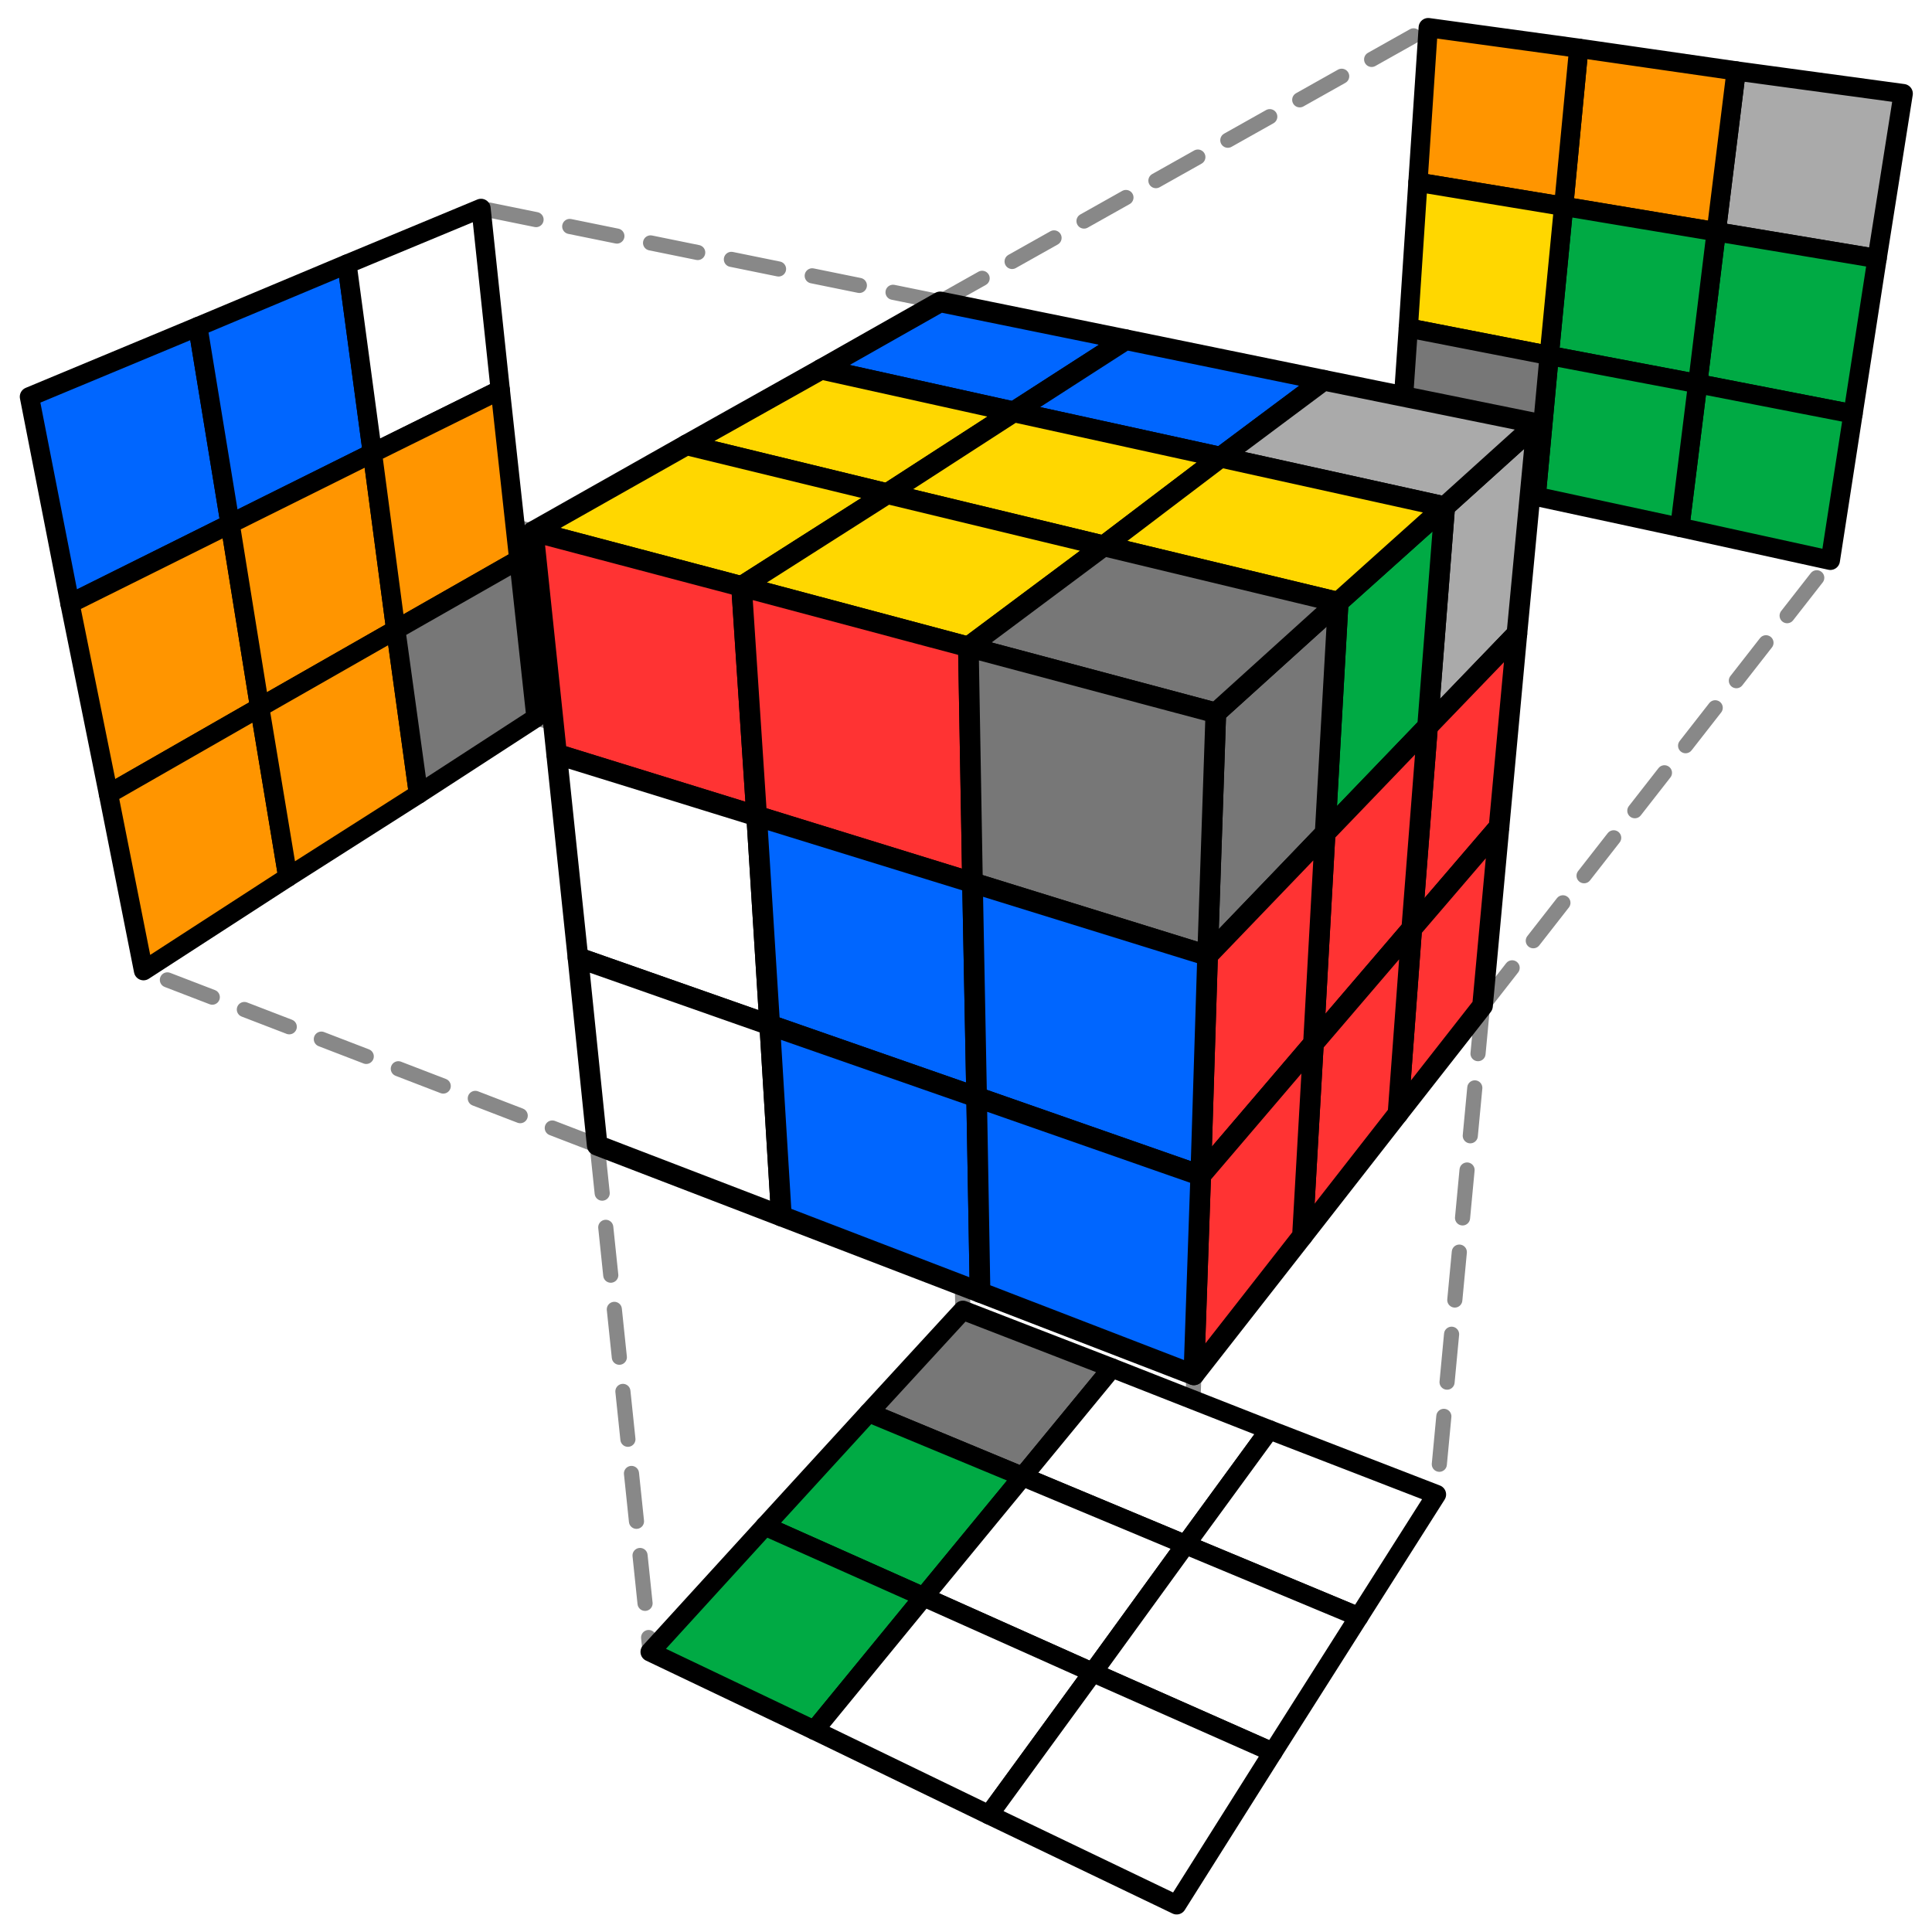
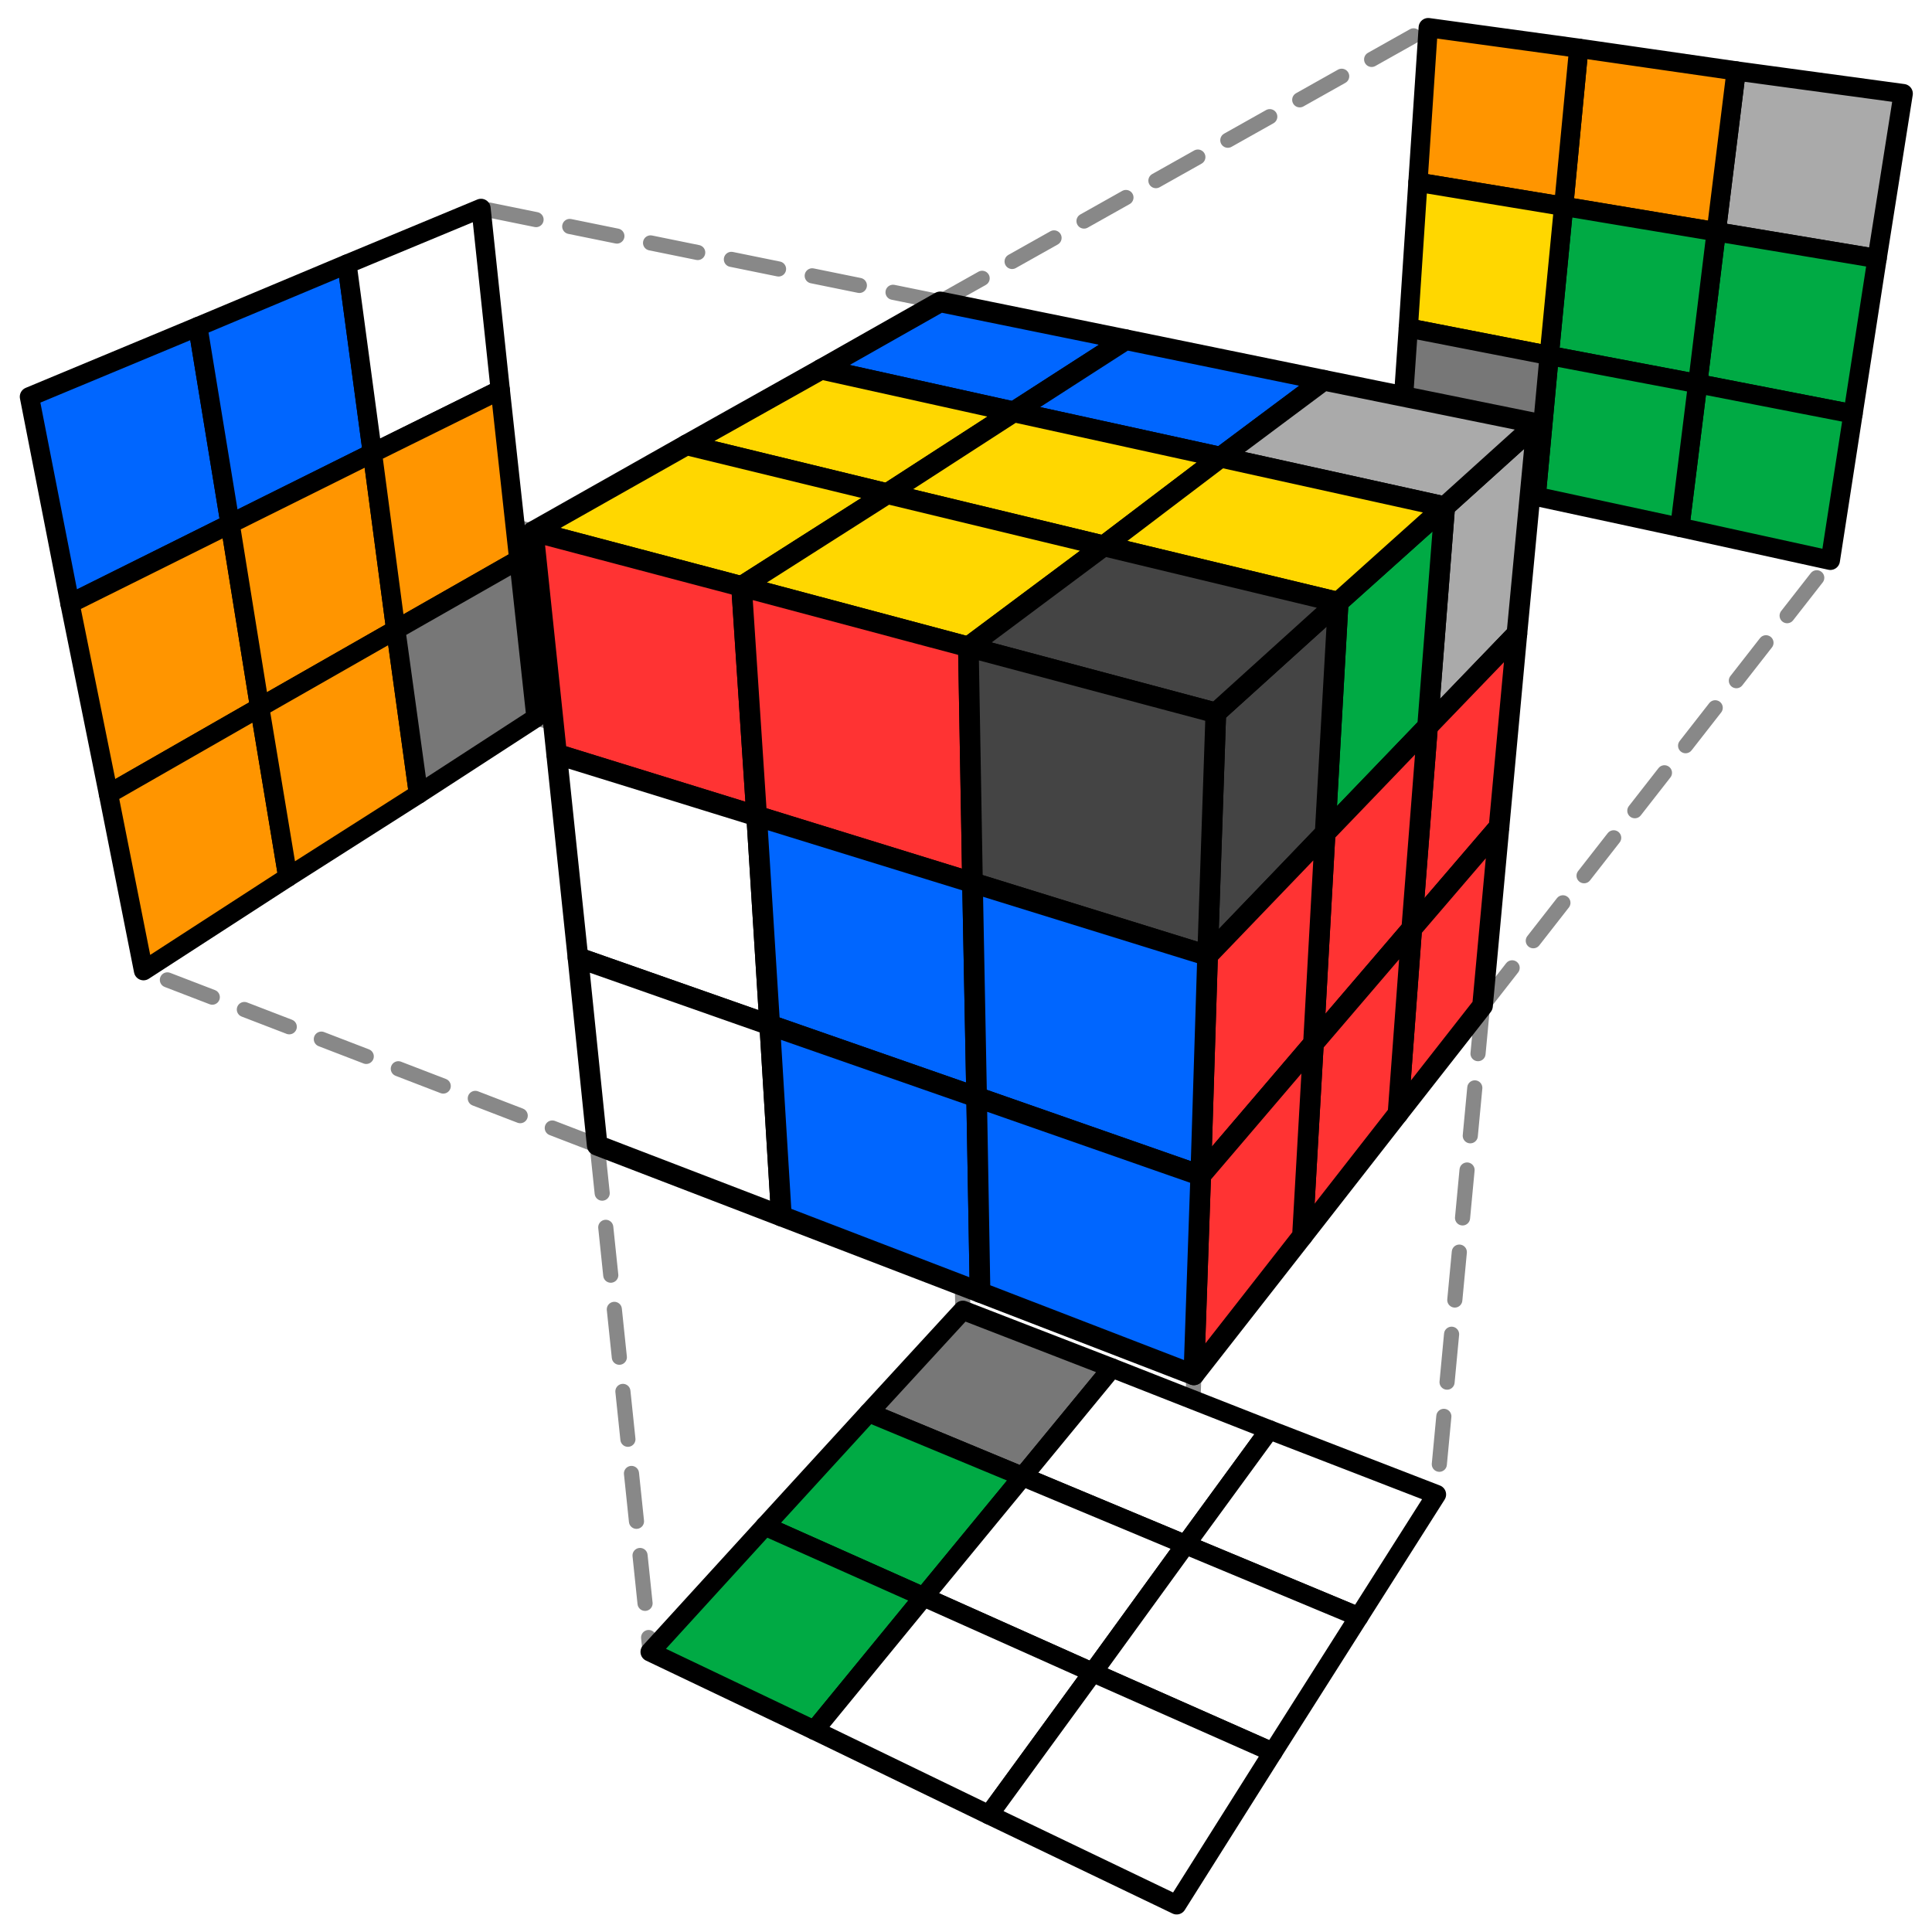
<svg xmlns="http://www.w3.org/2000/svg" width="240" height="240" viewBox="0 0 240 240">
  <rect fill="#FFFFFF" width="240" height="240" />
  <g transform="translate(131.2249,98.46804) scale(85.38859)" style="stroke:#000000;stroke-width:0.028;stroke-linejoin:round;stroke-linecap:round">
    <line x1="-0.761" y1="-0.38" x2="-1.494" y2="-0.576" stroke="#888888" stroke-width="0.022" stroke-dasharray="0.07,0.05" stroke-linecap="round" />
    <line x1="-0.169" y1="-0.714" x2="-0.837" y2="-0.85" stroke="#888888" stroke-width="0.022" stroke-dasharray="0.07,0.05" stroke-linecap="round" />
    <line x1="-0.668" y1="0.513" x2="-1.328" y2="0.259" stroke="#888888" stroke-width="0.022" stroke-dasharray="0.07,0.05" stroke-linecap="round" />
    <line x1="-0.151" y1="0.076" x2="-0.757" y2="-0.109" stroke="#888888" stroke-width="0.022" stroke-dasharray="0.07,0.05" stroke-linecap="round" />
    <line x1="-0.668" y1="0.513" x2="-0.591" y2="1.25" stroke="#888888" stroke-width="0.022" stroke-dasharray="0.07,0.05" stroke-linecap="round" />
    <line x1="0.2" y1="0.847" x2="0.175" y2="1.618" stroke="#888888" stroke-width="0.022" stroke-dasharray="0.07,0.05" stroke-linecap="round" />
    <line x1="-0.151" y1="0.076" x2="-0.136" y2="0.753" stroke="#888888" stroke-width="0.022" stroke-dasharray="0.07,0.05" stroke-linecap="round" />
    <line x1="0.62" y1="0.31" x2="0.553" y2="1.021" stroke="#888888" stroke-width="0.022" stroke-dasharray="0.07,0.05" stroke-linecap="round" />
    <line x1="-0.151" y1="0.076" x2="0.498" y2="-0.474" stroke="#888888" stroke-width="0.022" stroke-dasharray="0.07,0.05" stroke-linecap="round" />
    <line x1="0.62" y1="0.31" x2="1.126" y2="-0.338" stroke="#888888" stroke-width="0.022" stroke-dasharray="0.07,0.05" stroke-linecap="round" />
    <line x1="-0.169" y1="-0.714" x2="0.541" y2="-1.113" stroke="#888888" stroke-width="0.022" stroke-dasharray="0.07,0.05" stroke-linecap="round" />
    <line x1="0.699" y1="-0.537" x2="1.232" y2="-1.017" stroke="#888888" stroke-width="0.022" stroke-dasharray="0.07,0.05" stroke-linecap="round" />
    <polygon fill="#0066FF" stroke="#000000" points="-1.494,-0.576 -1.249,-0.678 -1.202,-0.391 -1.435,-0.275" />
    <polygon fill="#0066FF" stroke="#000000" points="-1.249,-0.678 -1.032,-0.769 -0.995,-0.494 -1.202,-0.391" />
    <polygon fill="#FFFFFF" stroke="#000000" points="-1.032,-0.769 -0.837,-0.85 -0.809,-0.586 -0.995,-0.494" />
    <polygon fill="#FF9500" stroke="#000000" points="-1.435,-0.275 -1.202,-0.391 -1.159,-0.124 -1.379,0.002" />
    <polygon fill="#FF9500" stroke="#000000" points="-1.202,-0.391 -0.995,-0.494 -0.961,-0.237 -1.159,-0.124" />
    <polygon fill="#FF9500" stroke="#000000" points="-0.995,-0.494 -0.809,-0.586 -0.782,-0.339 -0.961,-0.237" />
    <polygon fill="#FF9500" stroke="#000000" points="-1.379,0.002 -1.159,-0.124 -1.118,0.123 -1.328,0.259" />
    <polygon fill="#FF9500" stroke="#000000" points="-1.159,-0.124 -0.961,-0.237 -0.928,0.002 -1.118,0.123" />
    <polygon fill="#777777" stroke="#000000" points="-0.961,-0.237 -0.782,-0.339 -0.757,-0.109 -0.928,0.002" />
    <polygon fill="#777777" stroke="#000000" points="-0.136,0.753 0.081,0.837 -0.049,0.995 -0.273,0.902" />
    <polygon fill="#FFFFFF" stroke="#000000" points="0.081,0.837 0.31,0.927 0.188,1.094 -0.049,0.995" />
    <polygon fill="#FFFFFF" stroke="#000000" points="0.31,0.927 0.553,1.021 0.44,1.199 0.188,1.094" />
    <polygon fill="#00AA44" stroke="#000000" points="-0.273,0.902 -0.049,0.995 -0.193,1.17 -0.424,1.067" />
    <polygon fill="#FFFFFF" stroke="#000000" points="-0.049,0.995 0.188,1.094 0.053,1.28 -0.193,1.17" />
    <polygon fill="#FFFFFF" stroke="#000000" points="0.188,1.094 0.44,1.199 0.315,1.396 0.053,1.28" />
    <polygon fill="#00AA44" stroke="#000000" points="-0.424,1.067 -0.193,1.17 -0.352,1.364 -0.591,1.25" />
    <polygon fill="#FFFFFF" stroke="#000000" points="-0.193,1.17 0.053,1.28 -0.098,1.487 -0.352,1.364" />
    <polygon fill="#FFFFFF" stroke="#000000" points="0.053,1.28 0.315,1.396 0.175,1.618 -0.098,1.487" />
    <polygon fill="#aaaaaa" stroke="#000000" points="1.232,-1.017 0.989,-1.05 0.96,-0.816 1.194,-0.777" />
    <polygon fill="#FF9500" stroke="#000000" points="0.989,-1.05 0.76,-1.083 0.738,-0.853 0.96,-0.816" />
    <polygon fill="#FF9500" stroke="#000000" points="0.76,-1.083 0.541,-1.113 0.526,-0.888 0.738,-0.853" />
    <polygon fill="#00AA44" stroke="#000000" points="1.194,-0.777 0.96,-0.816 0.933,-0.595 1.159,-0.551" />
    <polygon fill="#00AA44" stroke="#000000" points="0.96,-0.816 0.738,-0.853 0.717,-0.636 0.933,-0.595" />
    <polygon fill="#FFD700" stroke="#000000" points="0.738,-0.853 0.526,-0.888 0.512,-0.676 0.717,-0.636" />
    <polygon fill="#00AA44" stroke="#000000" points="1.159,-0.551 0.933,-0.595 0.907,-0.386 1.126,-0.338" />
    <polygon fill="#00AA44" stroke="#000000" points="0.933,-0.595 0.717,-0.636 0.698,-0.431 0.907,-0.386" />
    <polygon fill="#777777" stroke="#000000" points="0.717,-0.636 0.512,-0.676 0.498,-0.474 0.698,-0.431" />
    <polygon fill="#aaaaaa" stroke="#000000" stroke-width="0.03" points="0.699,-0.537 0.565,-0.416 0.54,-0.096 0.67,-0.231" />
    <polygon fill="#00AA44" stroke="#000000" stroke-width="0.03" points="0.565,-0.416 0.41,-0.277 0.391,0.059 0.54,-0.096" />
-     <polygon fill="#777777" stroke="#000000" stroke-width="0.03" points="0.41,-0.277 0.232,-0.116 0.22,0.237 0.391,0.059" />
+     <polygon fill="#444444" stroke="#000000" stroke-width="0.03" points="0.41,-0.277 0.232,-0.116 0.22,0.237 0.391,0.059" />
    <polygon fill="#FF3333" stroke="#000000" stroke-width="0.03" points="0.67,-0.231 0.54,-0.096 0.517,0.198 0.644,0.05" />
    <polygon fill="#FF3333" stroke="#000000" stroke-width="0.03" points="0.54,-0.096 0.391,0.059 0.374,0.365 0.517,0.198" />
    <polygon fill="#FF3333" stroke="#000000" stroke-width="0.03" points="0.391,0.059 0.22,0.237 0.21,0.557 0.374,0.365" />
    <polygon fill="#FF3333" stroke="#000000" stroke-width="0.03" points="0.644,0.05 0.517,0.198 0.497,0.467 0.62,0.31" />
    <polygon fill="#FF3333" stroke="#000000" stroke-width="0.03" points="0.517,0.198 0.374,0.365 0.358,0.645 0.497,0.467" />
    <polygon fill="#FF3333" stroke="#000000" stroke-width="0.03" points="0.374,0.365 0.21,0.557 0.2,0.847 0.358,0.645" />
    <polygon fill="#0066FF" stroke="#000000" stroke-width="0.03" points="-0.169,-0.714 0.101,-0.659 -0.062,-0.554 -0.342,-0.616" />
    <polygon fill="#0066FF" stroke="#000000" stroke-width="0.03" points="0.101,-0.659 0.389,-0.6 0.239,-0.488 -0.062,-0.554" />
    <polygon fill="#aaaaaa" stroke="#000000" stroke-width="0.03" points="0.389,-0.6 0.699,-0.537 0.565,-0.416 0.239,-0.488" />
    <polygon fill="#FFD700" stroke="#000000" stroke-width="0.03" points="-0.342,-0.616 -0.062,-0.554 -0.246,-0.435 -0.538,-0.506" />
    <polygon fill="#FFD700" stroke="#000000" stroke-width="0.03" points="-0.062,-0.554 0.239,-0.488 0.069,-0.359 -0.246,-0.435" />
    <polygon fill="#FFD700" stroke="#000000" stroke-width="0.03" points="0.239,-0.488 0.565,-0.416 0.41,-0.277 0.069,-0.359" />
    <polygon fill="#FFD700" stroke="#000000" stroke-width="0.03" points="-0.538,-0.506 -0.246,-0.435 -0.458,-0.3 -0.761,-0.38" />
    <polygon fill="#FFD700" stroke="#000000" stroke-width="0.03" points="-0.246,-0.435 0.069,-0.359 -0.128,-0.212 -0.458,-0.3" />
-     <polygon fill="#777777" stroke="#000000" stroke-width="0.03" points="0.069,-0.359 0.41,-0.277 0.232,-0.116 -0.128,-0.212" />
+     <polygon fill="#444444" stroke="#000000" stroke-width="0.03" points="0.069,-0.359 0.41,-0.277 0.232,-0.116 -0.128,-0.212" />
    <polygon fill="#FF3333" stroke="#000000" stroke-width="0.03" points="-0.761,-0.38 -0.458,-0.3 -0.436,0.034 -0.727,-0.056" />
    <polygon fill="#FF3333" stroke="#000000" stroke-width="0.03" points="-0.458,-0.3 -0.128,-0.212 -0.122,0.131 -0.436,0.034" />
-     <polygon fill="#777777" stroke="#000000" stroke-width="0.03" points="-0.128,-0.212 0.232,-0.116 0.22,0.237 -0.122,0.131" />
+     <polygon fill="#444444" stroke="#000000" stroke-width="0.03" points="-0.128,-0.212 0.232,-0.116 0.22,0.237 -0.122,0.131" />
    <polygon fill="#FFFFFF" stroke="#000000" stroke-width="0.03" points="-0.727,-0.056 -0.436,0.034 -0.417,0.338 -0.696,0.24" />
    <polygon fill="#0066FF" stroke="#000000" stroke-width="0.03" points="-0.436,0.034 -0.122,0.131 -0.116,0.443 -0.417,0.338" />
    <polygon fill="#0066FF" stroke="#000000" stroke-width="0.03" points="-0.122,0.131 0.22,0.237 0.21,0.557 -0.116,0.443" />
    <polygon fill="#FFFFFF" stroke="#000000" stroke-width="0.03" points="-0.696,0.24 -0.417,0.338 -0.4,0.616 -0.668,0.513" />
    <polygon fill="#0066FF" stroke="#000000" stroke-width="0.03" points="-0.417,0.338 -0.116,0.443 -0.111,0.727 -0.4,0.616" />
    <polygon fill="#0066FF" stroke="#000000" stroke-width="0.03" points="-0.116,0.443 0.21,0.557 0.2,0.847 -0.111,0.727" />
  </g>
</svg>
